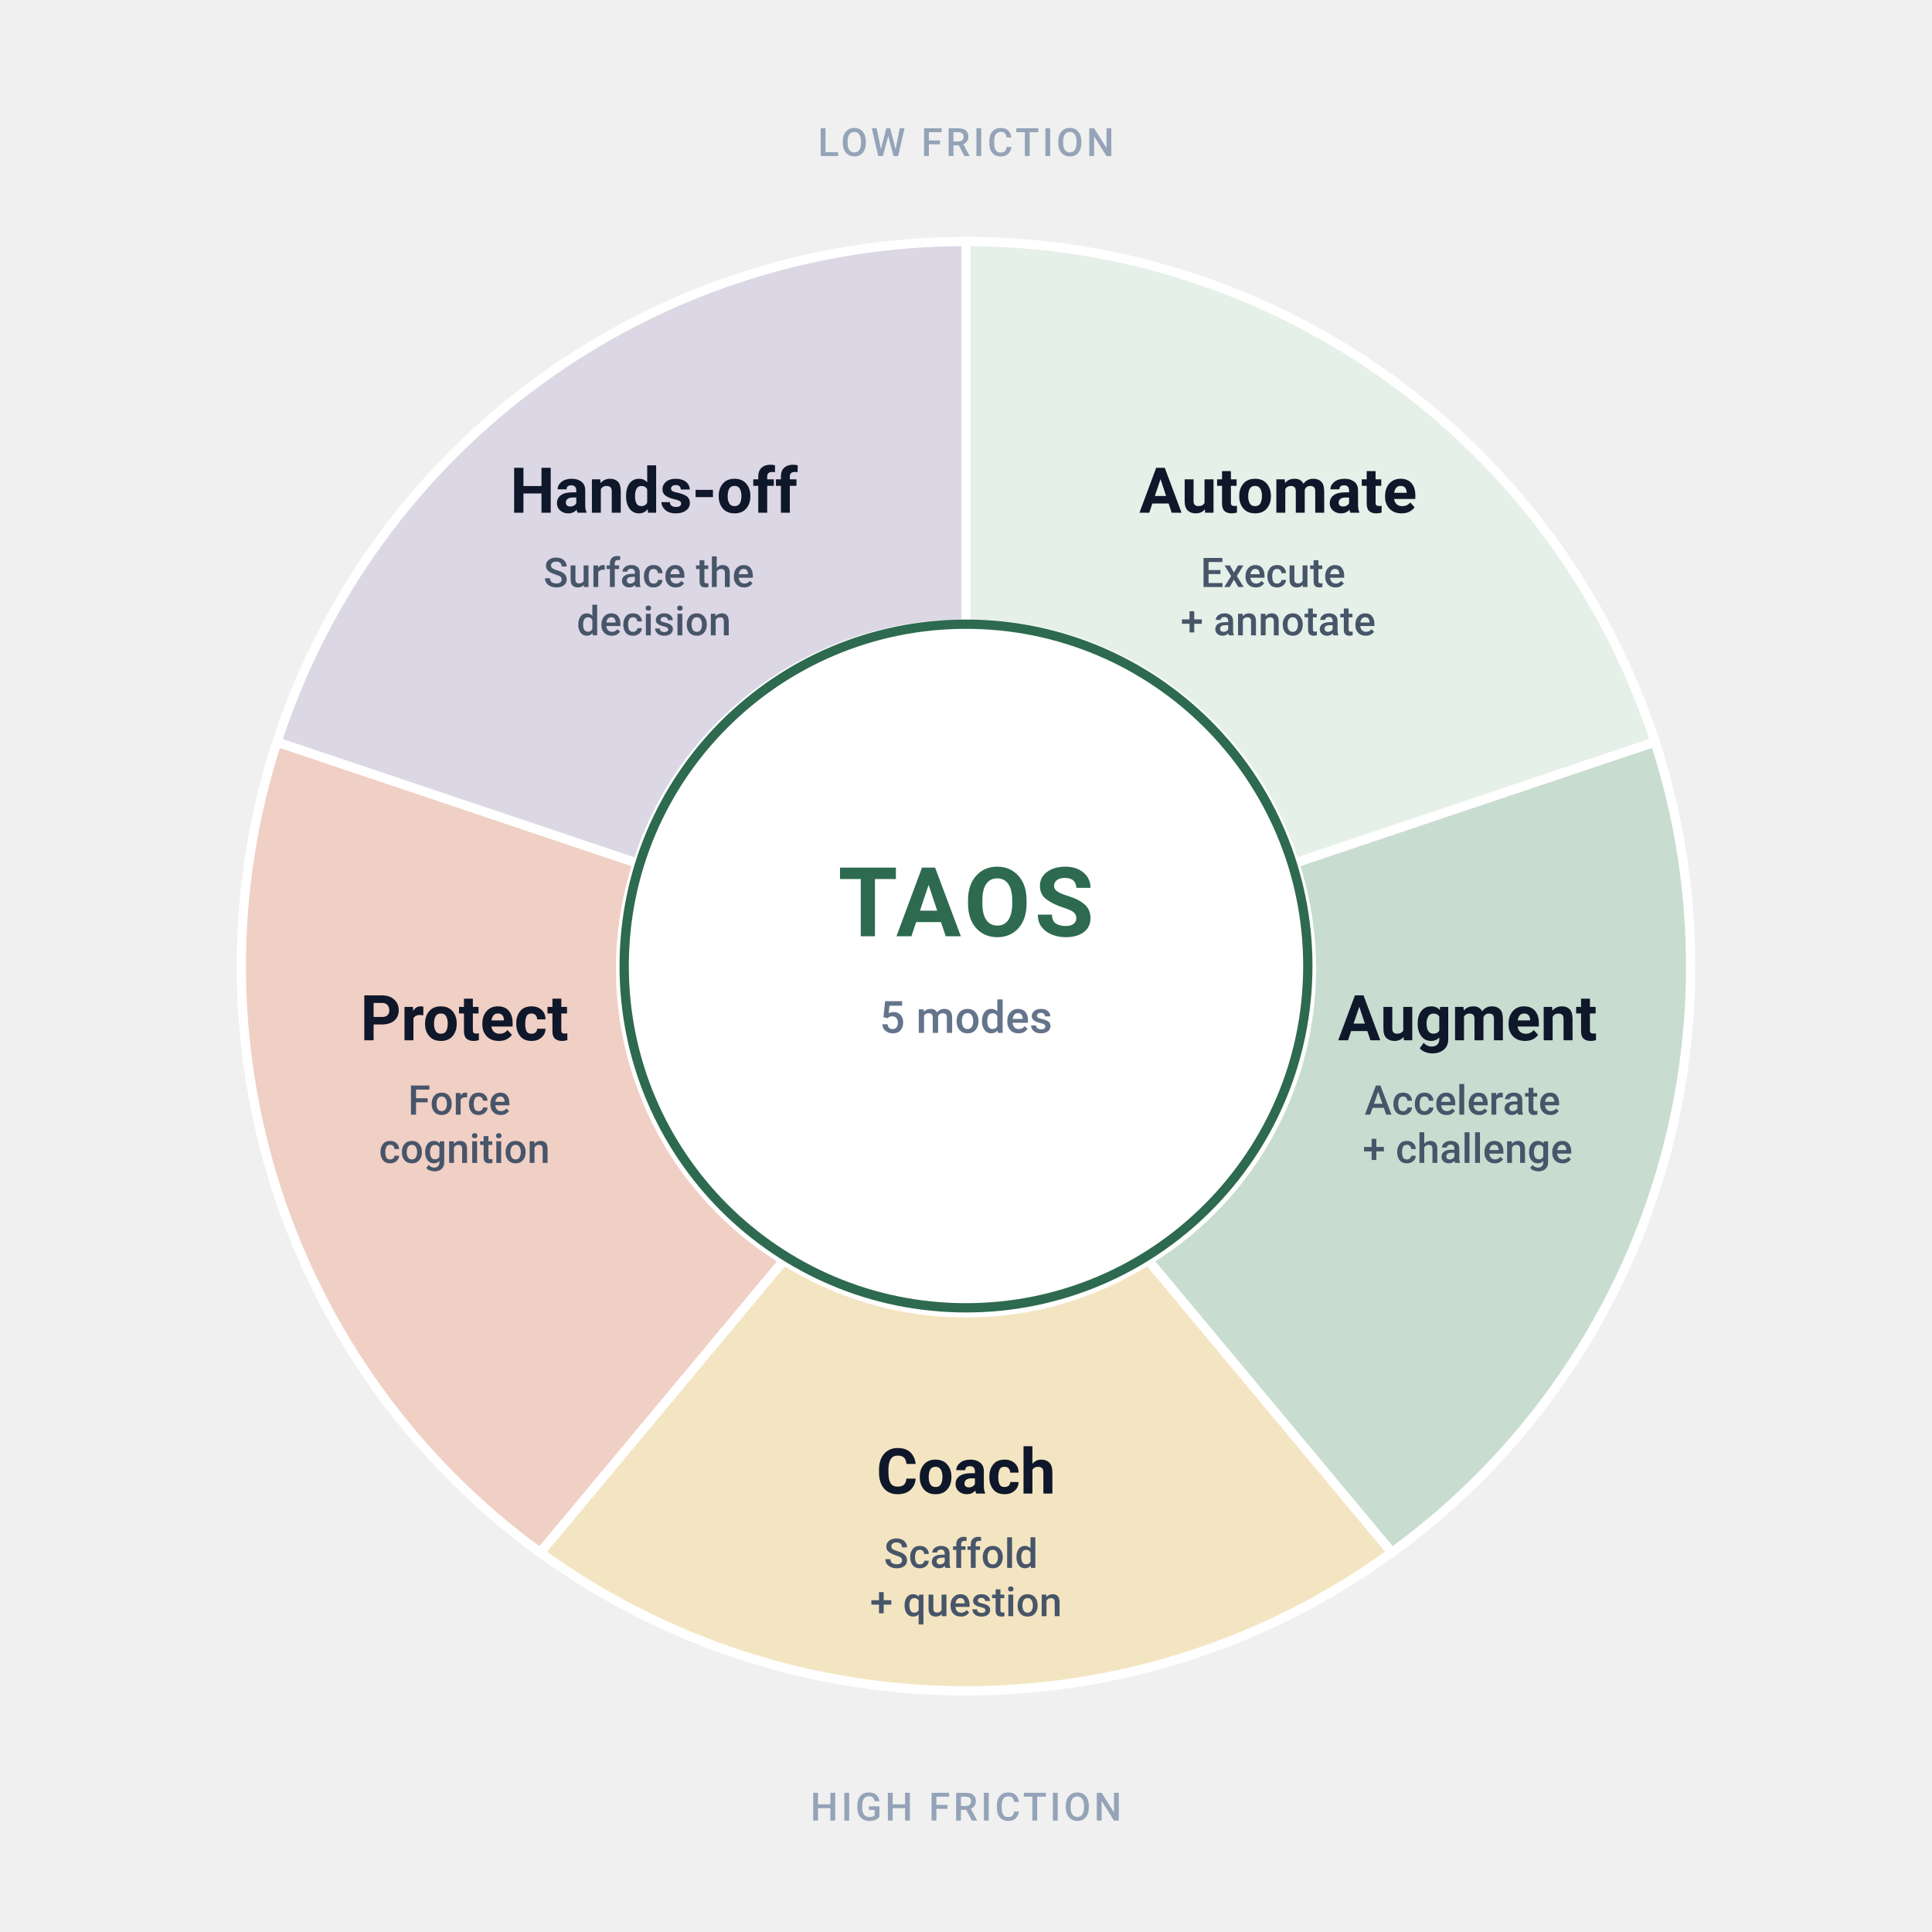
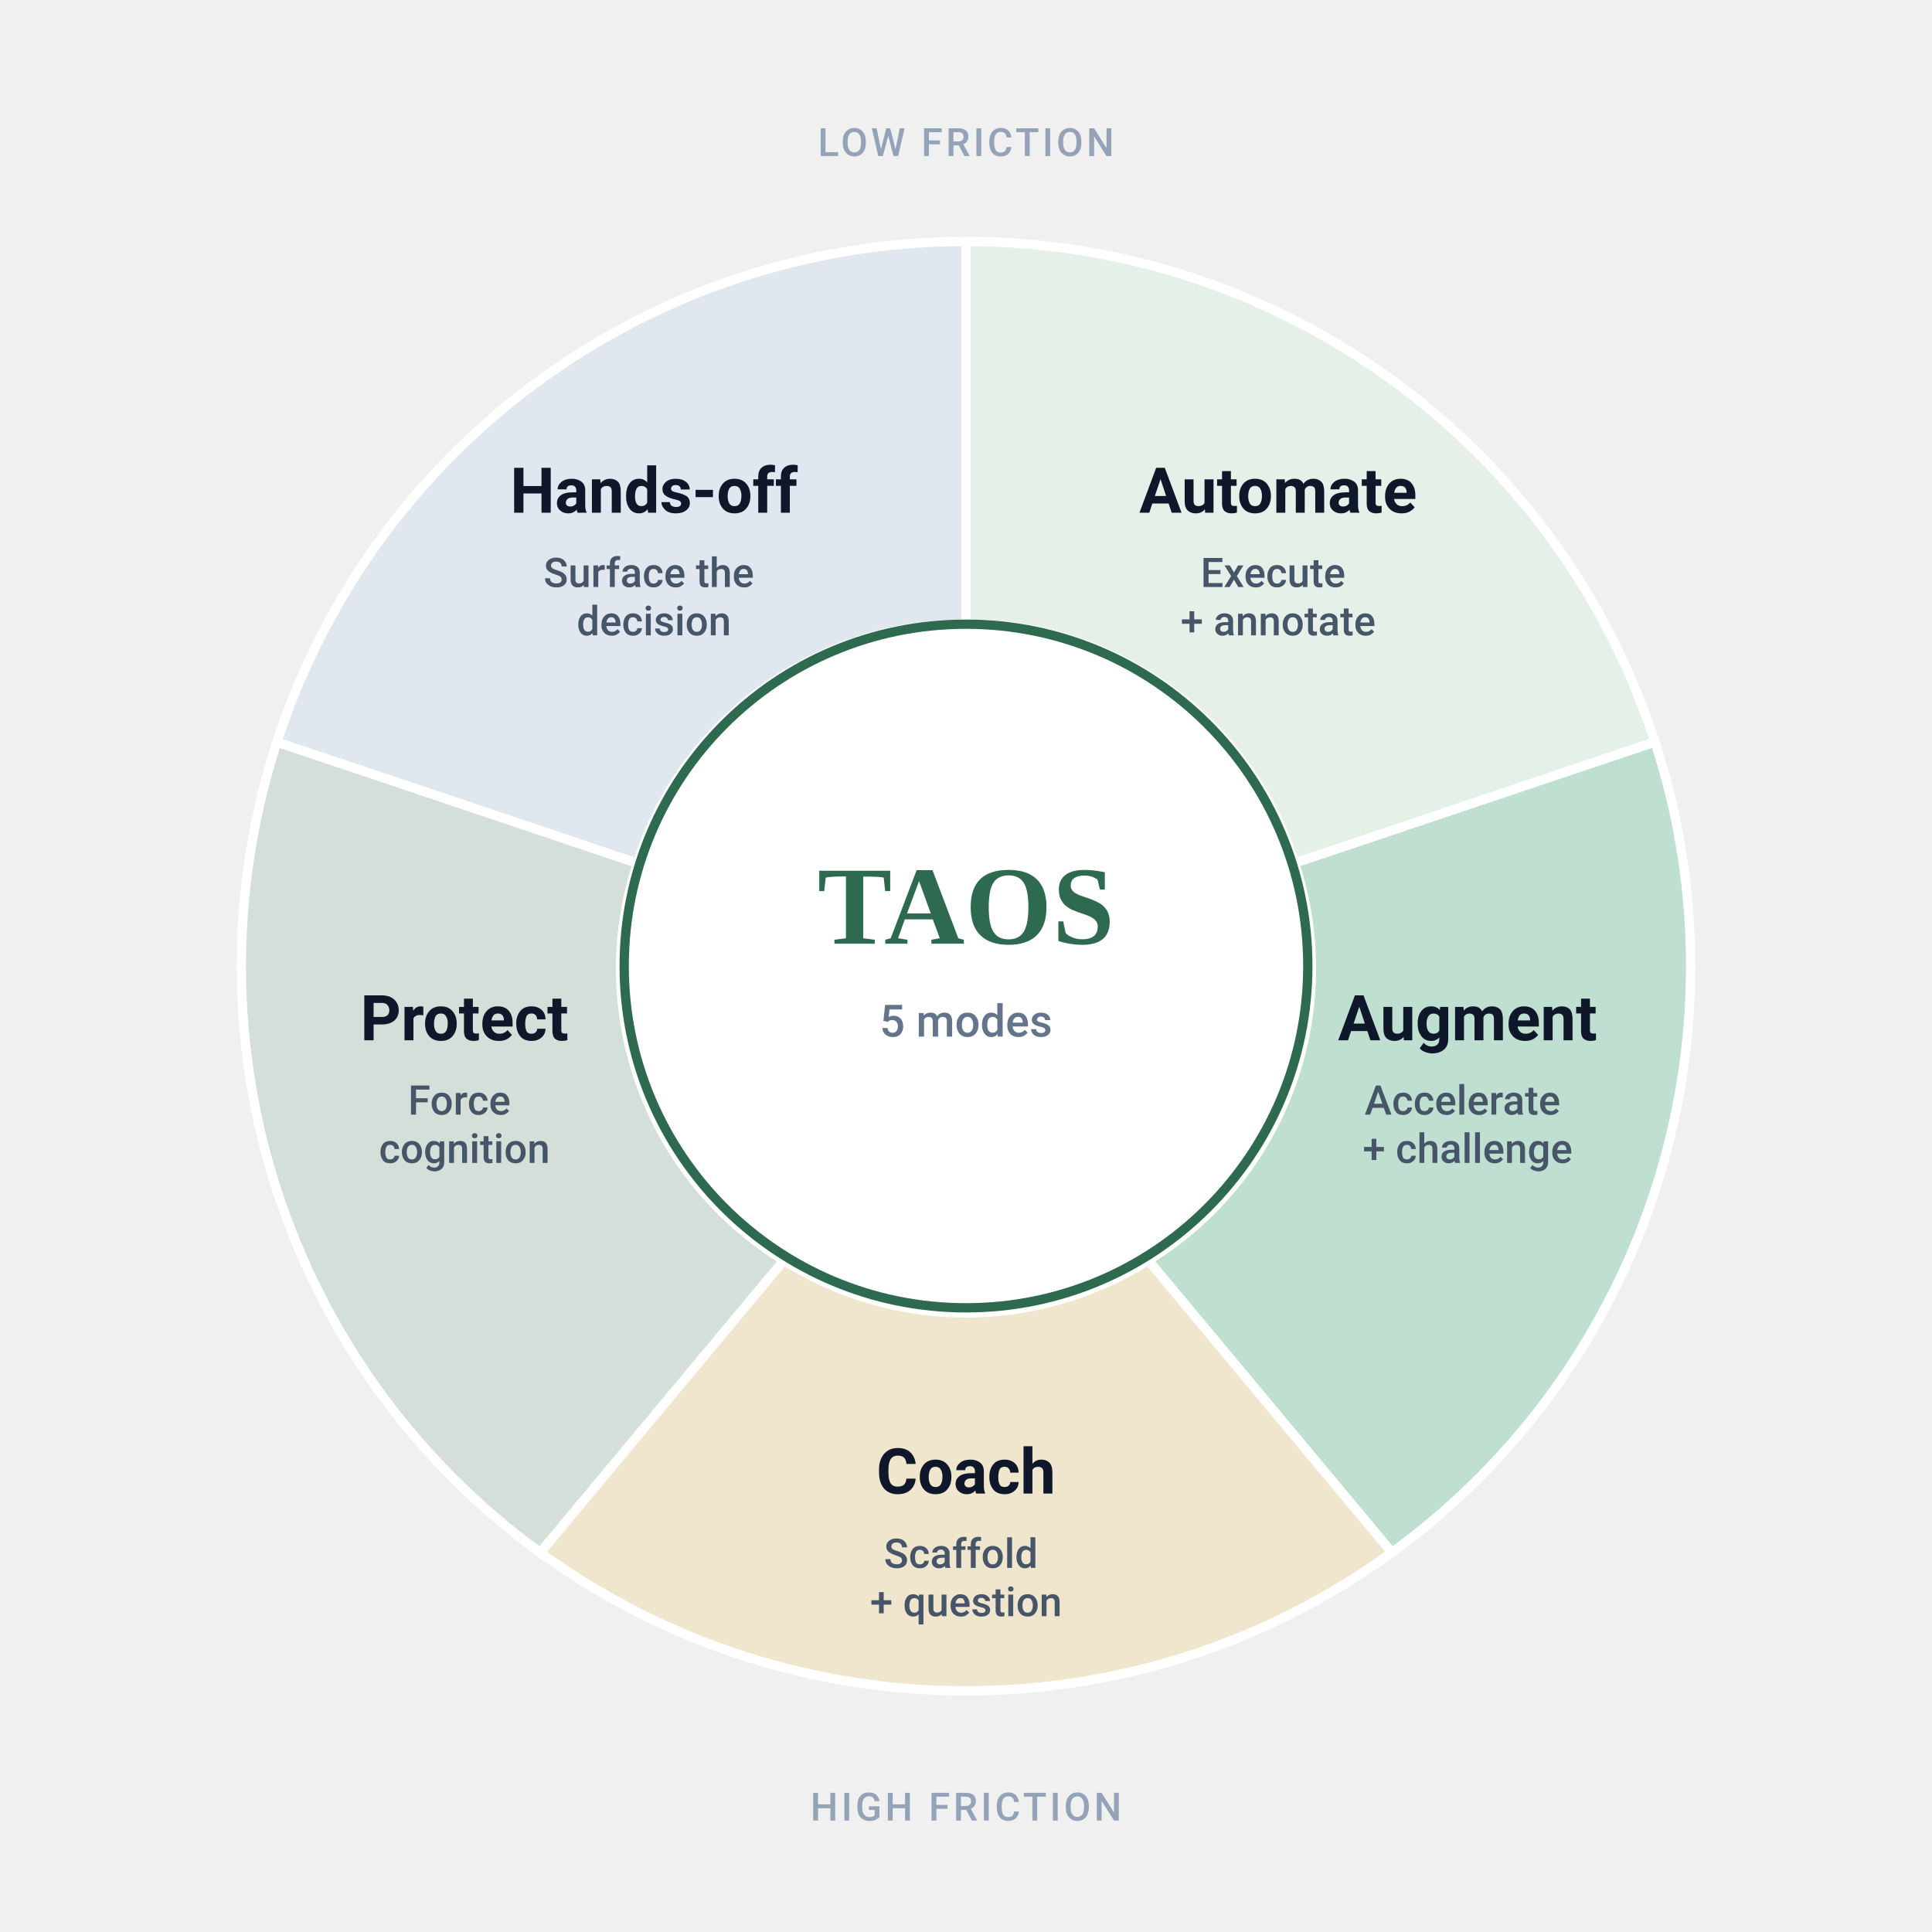
<svg xmlns="http://www.w3.org/2000/svg" viewBox="0 0 520 520" width="520" height="520" role="img" aria-labelledby="compassTitle compassDesc" font-family="system-ui, -apple-system, 'Segoe UI', Roboto, sans-serif">
  <g stroke="#FFFFFF" stroke-width="2.5">
    <path d="M 260 65 A 195 195 0 0 1 445.45 199.71 L 348.45 232.32 A 92 92 0 0 0 260 168 Z" fill="#E5F0E9" />
-     <path d="M 445.45 199.71 A 195 195 0 0 1 374.61 417.86 L 309.04 339.21 A 92 92 0 0 0 348.45 232.32 Z" fill="#C8DDD0" />
-     <path d="M 374.61 417.86 A 195 195 0 0 1 145.39 417.86 L 210.96 339.21 A 92 92 0 0 0 309.04 339.21 Z" fill="#F4E5C2" />
-     <path d="M 145.39 417.86 A 195 195 0 0 1 74.55 199.71 L 171.55 232.32 A 92 92 0 0 0 210.96 339.21 Z" fill="#F0CFC4" />
-     <path d="M 74.55 199.71 A 195 195 0 0 1 260 65 L 260 168 A 92 92 0 0 0 171.55 232.32 Z" fill="#DCD7E5" />
+     <path d="M 445.45 199.71 A 195 195 0 0 1 374.61 417.86 L 309.04 339.21 A 92 92 0 0 0 348.45 232.32 Z" fill="#BFE0D1" />
+     <path d="M 374.61 417.86 A 195 195 0 0 1 145.39 417.86 L 210.96 339.21 A 92 92 0 0 0 309.04 339.21 Z" fill="#F0E6CE" />
+     <path d="M 145.39 417.86 A 195 195 0 0 1 74.55 199.71 L 171.55 232.32 A 92 92 0 0 0 210.96 339.21 Z" fill="#D4DFD9" />
+     <path d="M 74.55 199.71 A 195 195 0 0 1 260 65 L 260 168 A 92 92 0 0 0 171.55 232.32 Z" fill="#E0E7EF" />
  </g>
  <circle cx="260" cy="260" r="92" fill="#FFFFFF" stroke="#2D6A4F" stroke-width="2.5" />
-   <text x="260" y="252" text-anchor="middle" fill="#2D6A4F" font-size="26" font-weight="700" letter-spacing="0.04em">TAOS</text>
-   <text x="260" y="278" text-anchor="middle" fill="#64748B" font-size="12" font-weight="500">5 modes</text>
+   <text x="260" y="254" text-anchor="middle" fill="#2D6A4F" font-family="Fraunces, Georgia, 'Times New Roman', serif" font-size="30" font-weight="600" letter-spacing="0.005em">TAOS</text>
+   <text x="260" y="279" text-anchor="middle" fill="#64748B" font-size="12" font-weight="500">5 modes</text>
  <g text-anchor="middle" fill="#0F172A" font-weight="700">
    <text x="344" y="138" font-size="17">Automate</text>
    <g font-size="11" font-weight="500" fill="#475569">
      <text x="344" y="158">
        <tspan x="344" dy="0">Execute</tspan>
        <tspan x="344" dy="13">+ annotate</tspan>
      </text>
    </g>
    <text x="395" y="280" font-size="17">Augment</text>
    <g font-size="11" font-weight="500" fill="#475569">
      <text x="395" y="300">
        <tspan x="395" dy="0">Accelerate</tspan>
        <tspan x="395" dy="13">+ challenge</tspan>
      </text>
    </g>
    <text x="260" y="402" font-size="17">Coach</text>
    <g font-size="11" font-weight="500" fill="#475569">
      <text x="260" y="422">
        <tspan x="260" dy="0">Scaffold</tspan>
        <tspan x="260" dy="13">+ question</tspan>
      </text>
    </g>
    <text x="125" y="280" font-size="17">Protect</text>
    <g font-size="11" font-weight="500" fill="#475569">
      <text x="125" y="300">
        <tspan x="125" dy="0">Force</tspan>
        <tspan x="125" dy="13">cognition</tspan>
      </text>
    </g>
    <text x="176" y="138" font-size="17">Hands-off</text>
    <g font-size="11" font-weight="500" fill="#475569">
      <text x="176" y="158">
        <tspan x="176" dy="0">Surface the</tspan>
        <tspan x="176" dy="13">decision</tspan>
      </text>
    </g>
  </g>
  <g fill="#94A3B8" font-size="10.5" font-weight="500" letter-spacing="0.08em">
    <text x="260" y="42" text-anchor="middle">LOW FRICTION</text>
    <text x="260" y="490" text-anchor="middle">HIGH FRICTION</text>
  </g>
</svg>
